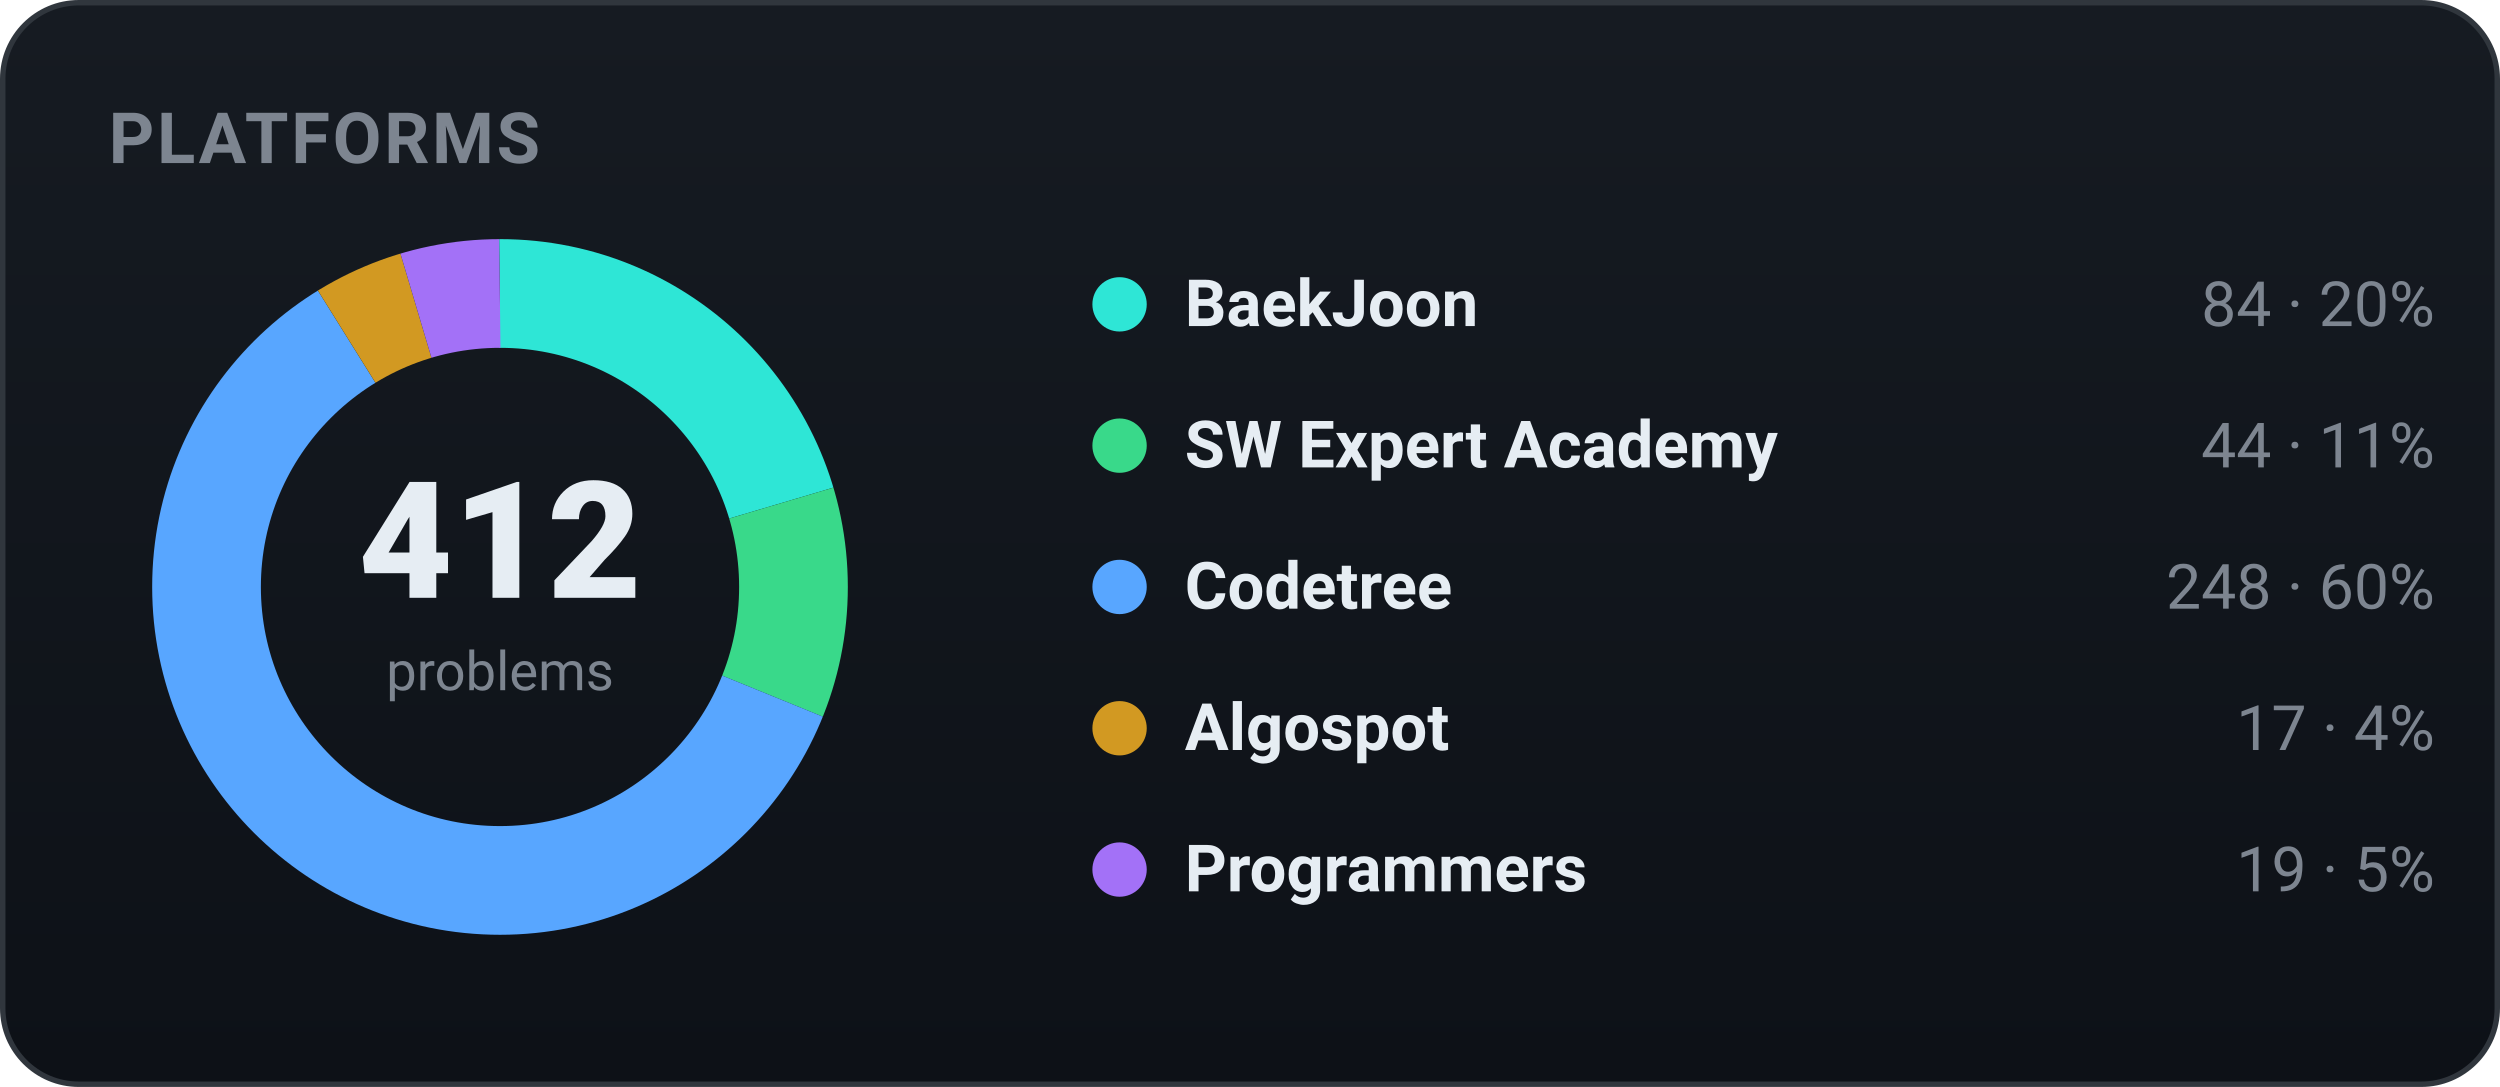
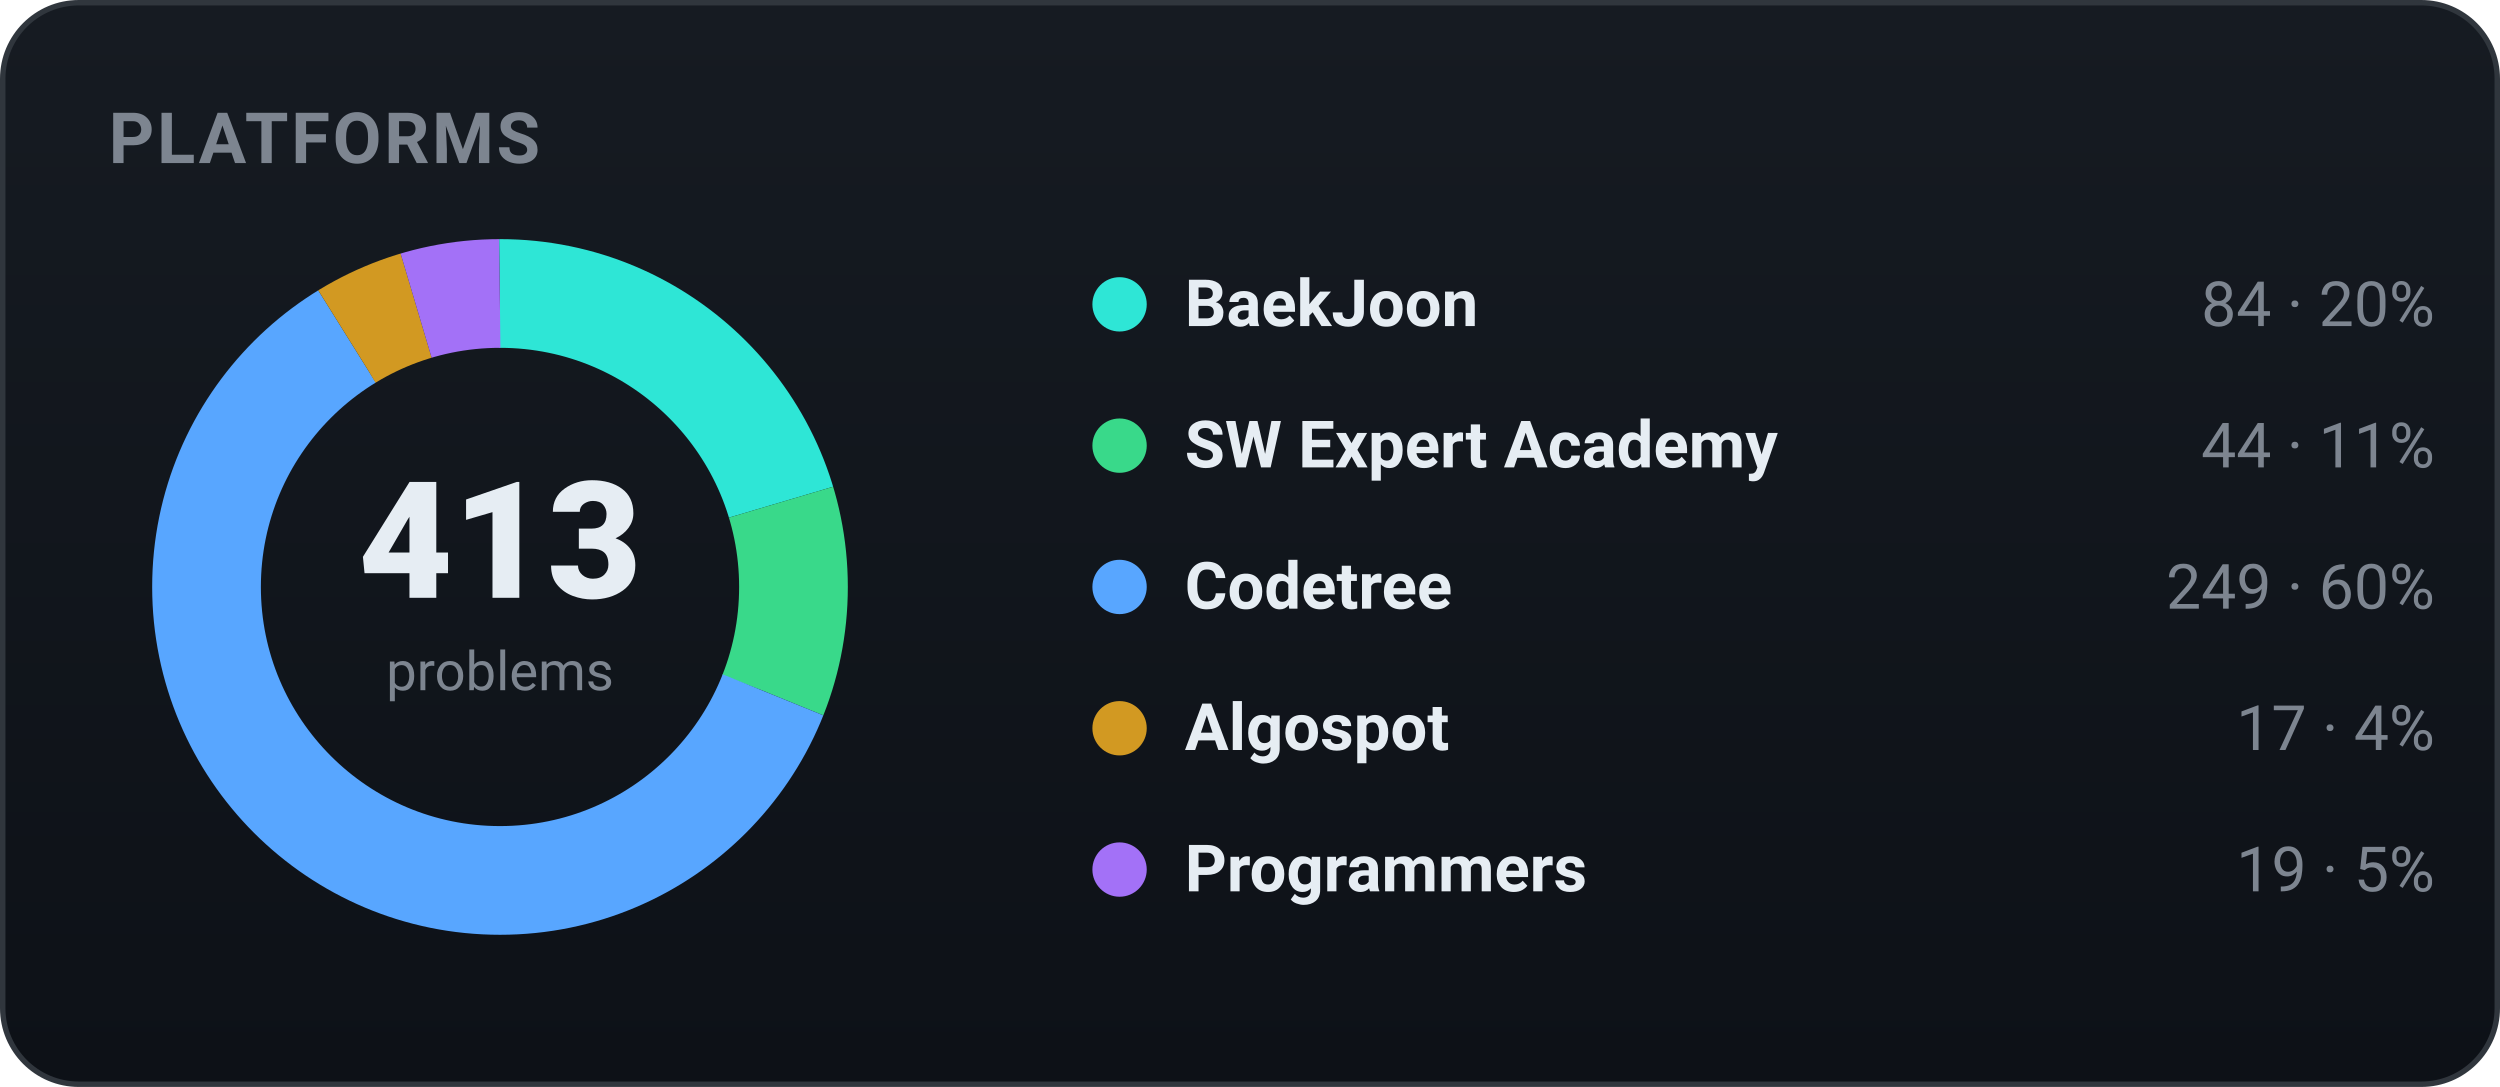
<svg xmlns="http://www.w3.org/2000/svg" width="460" height="200" viewBox="0 0 460 200" role="img" font-family="-apple-system,BlinkMacSystemFont,'Segoe UI',Roboto,'Apple SD Gothic Neo','Malgun Gothic',sans-serif">
  <defs>
    <linearGradient id="bgg" x1="0" y1="0" x2="0" y2="1">
      <stop offset="0" stop-color="#161b22" />
      <stop offset="1" stop-color="#0d1117" />
    </linearGradient>
  </defs>
  <rect x="0.5" y="0.5" width="459" height="199" rx="14" fill="url(#bgg)" stroke="#30363d" />
  <text x="20" y="30" font-family="-apple-system,BlinkMacSystemFont,'Segoe UI',Roboto,'Apple SD Gothic Neo','Malgun Gothic',sans-serif" font-size="13" font-weight="700" fill="#7d8590" letter-spacing="0.5">PLATFORMS</text>
-   <circle cx="92" cy="108" r="54" fill="none" stroke="#2ee6d6" stroke-width="20" stroke-dasharray="69.18 270.12" stroke-dashoffset="-0.00" transform="rotate(-90 92 108)" />
-   <circle cx="92" cy="108" r="54" fill="none" stroke="#39d98a" stroke-width="20" stroke-dasharray="36.24 303.06" stroke-dashoffset="-69.18" transform="rotate(-90 92 108)" />
-   <circle cx="92" cy="108" r="54" fill="none" stroke="#58a6ff" stroke-width="20" stroke-dasharray="204.23 135.06" stroke-dashoffset="-105.41" transform="rotate(-90 92 108)" />
-   <circle cx="92" cy="108" r="54" fill="none" stroke="#d29922" stroke-width="20" stroke-dasharray="14.00 325.29" stroke-dashoffset="-309.65" transform="rotate(-90 92 108)" />
-   <circle cx="92" cy="108" r="54" fill="none" stroke="#a371f7" stroke-width="20" stroke-dasharray="15.65 323.65" stroke-dashoffset="-323.65" transform="rotate(-90 92 108)" />
-   <text x="92" y="110" text-anchor="middle" font-size="30" font-weight="800" fill="#e6edf3">412</text>
+   <circle cx="92" cy="108" r="54" fill="none" stroke="#2ee6d6" stroke-width="20" stroke-dasharray="69.01 270.28" stroke-dashoffset="-0.00" transform="rotate(-90 92 108)" />
+   <circle cx="92" cy="108" r="54" fill="none" stroke="#39d98a" stroke-width="20" stroke-dasharray="36.15 303.14" stroke-dashoffset="-69.01" transform="rotate(-90 92 108)" />
+   <circle cx="92" cy="108" r="54" fill="none" stroke="#58a6ff" stroke-width="20" stroke-dasharray="204.56 134.73" stroke-dashoffset="-105.16" transform="rotate(-90 92 108)" />
+   <circle cx="92" cy="108" r="54" fill="none" stroke="#d29922" stroke-width="20" stroke-dasharray="13.97 325.33" stroke-dashoffset="-309.72" transform="rotate(-90 92 108)" />
+   <circle cx="92" cy="108" r="54" fill="none" stroke="#a371f7" stroke-width="20" stroke-dasharray="15.61 323.68" stroke-dashoffset="-323.68" transform="rotate(-90 92 108)" />
+   <text x="92" y="110" text-anchor="middle" font-size="30" font-weight="800" fill="#e6edf3">413</text>
  <text x="92" y="127" text-anchor="middle" font-size="10" fill="#7d8590">problems</text>
  <circle cx="206" cy="56" r="5" fill="#2ee6d6" />
  <text x="218" y="60" font-size="12" font-weight="600" fill="#e6edf3">BaekJoon</text>
  <text x="448" y="60" text-anchor="end" font-size="11.5" fill="#7d8590">84 · 20%</text>
  <circle cx="206" cy="82" r="5" fill="#39d98a" />
  <text x="218" y="86" font-size="12" font-weight="600" fill="#e6edf3">SW Expert Academy</text>
  <text x="448" y="86" text-anchor="end" font-size="11.5" fill="#7d8590">44 · 11%</text>
  <circle cx="206" cy="108" r="5" fill="#58a6ff" />
  <text x="218" y="112" font-size="12" font-weight="600" fill="#e6edf3">Codetree</text>
-   <text x="448" y="112" text-anchor="end" font-size="11.5" fill="#7d8590">248 · 60%</text>
+   <text x="448" y="112" text-anchor="end" font-size="11.5" fill="#7d8590">249 · 60%</text>
  <circle cx="206" cy="134" r="5" fill="#d29922" />
  <text x="218" y="138" font-size="12" font-weight="600" fill="#e6edf3">Algospot</text>
  <text x="448" y="138" text-anchor="end" font-size="11.5" fill="#7d8590">17 · 4%</text>
  <circle cx="206" cy="160" r="5" fill="#a371f7" />
  <text x="218" y="164" font-size="12" font-weight="600" fill="#e6edf3">Programmers</text>
  <text x="448" y="164" text-anchor="end" font-size="11.5" fill="#7d8590">19 · 5%</text>
</svg>
